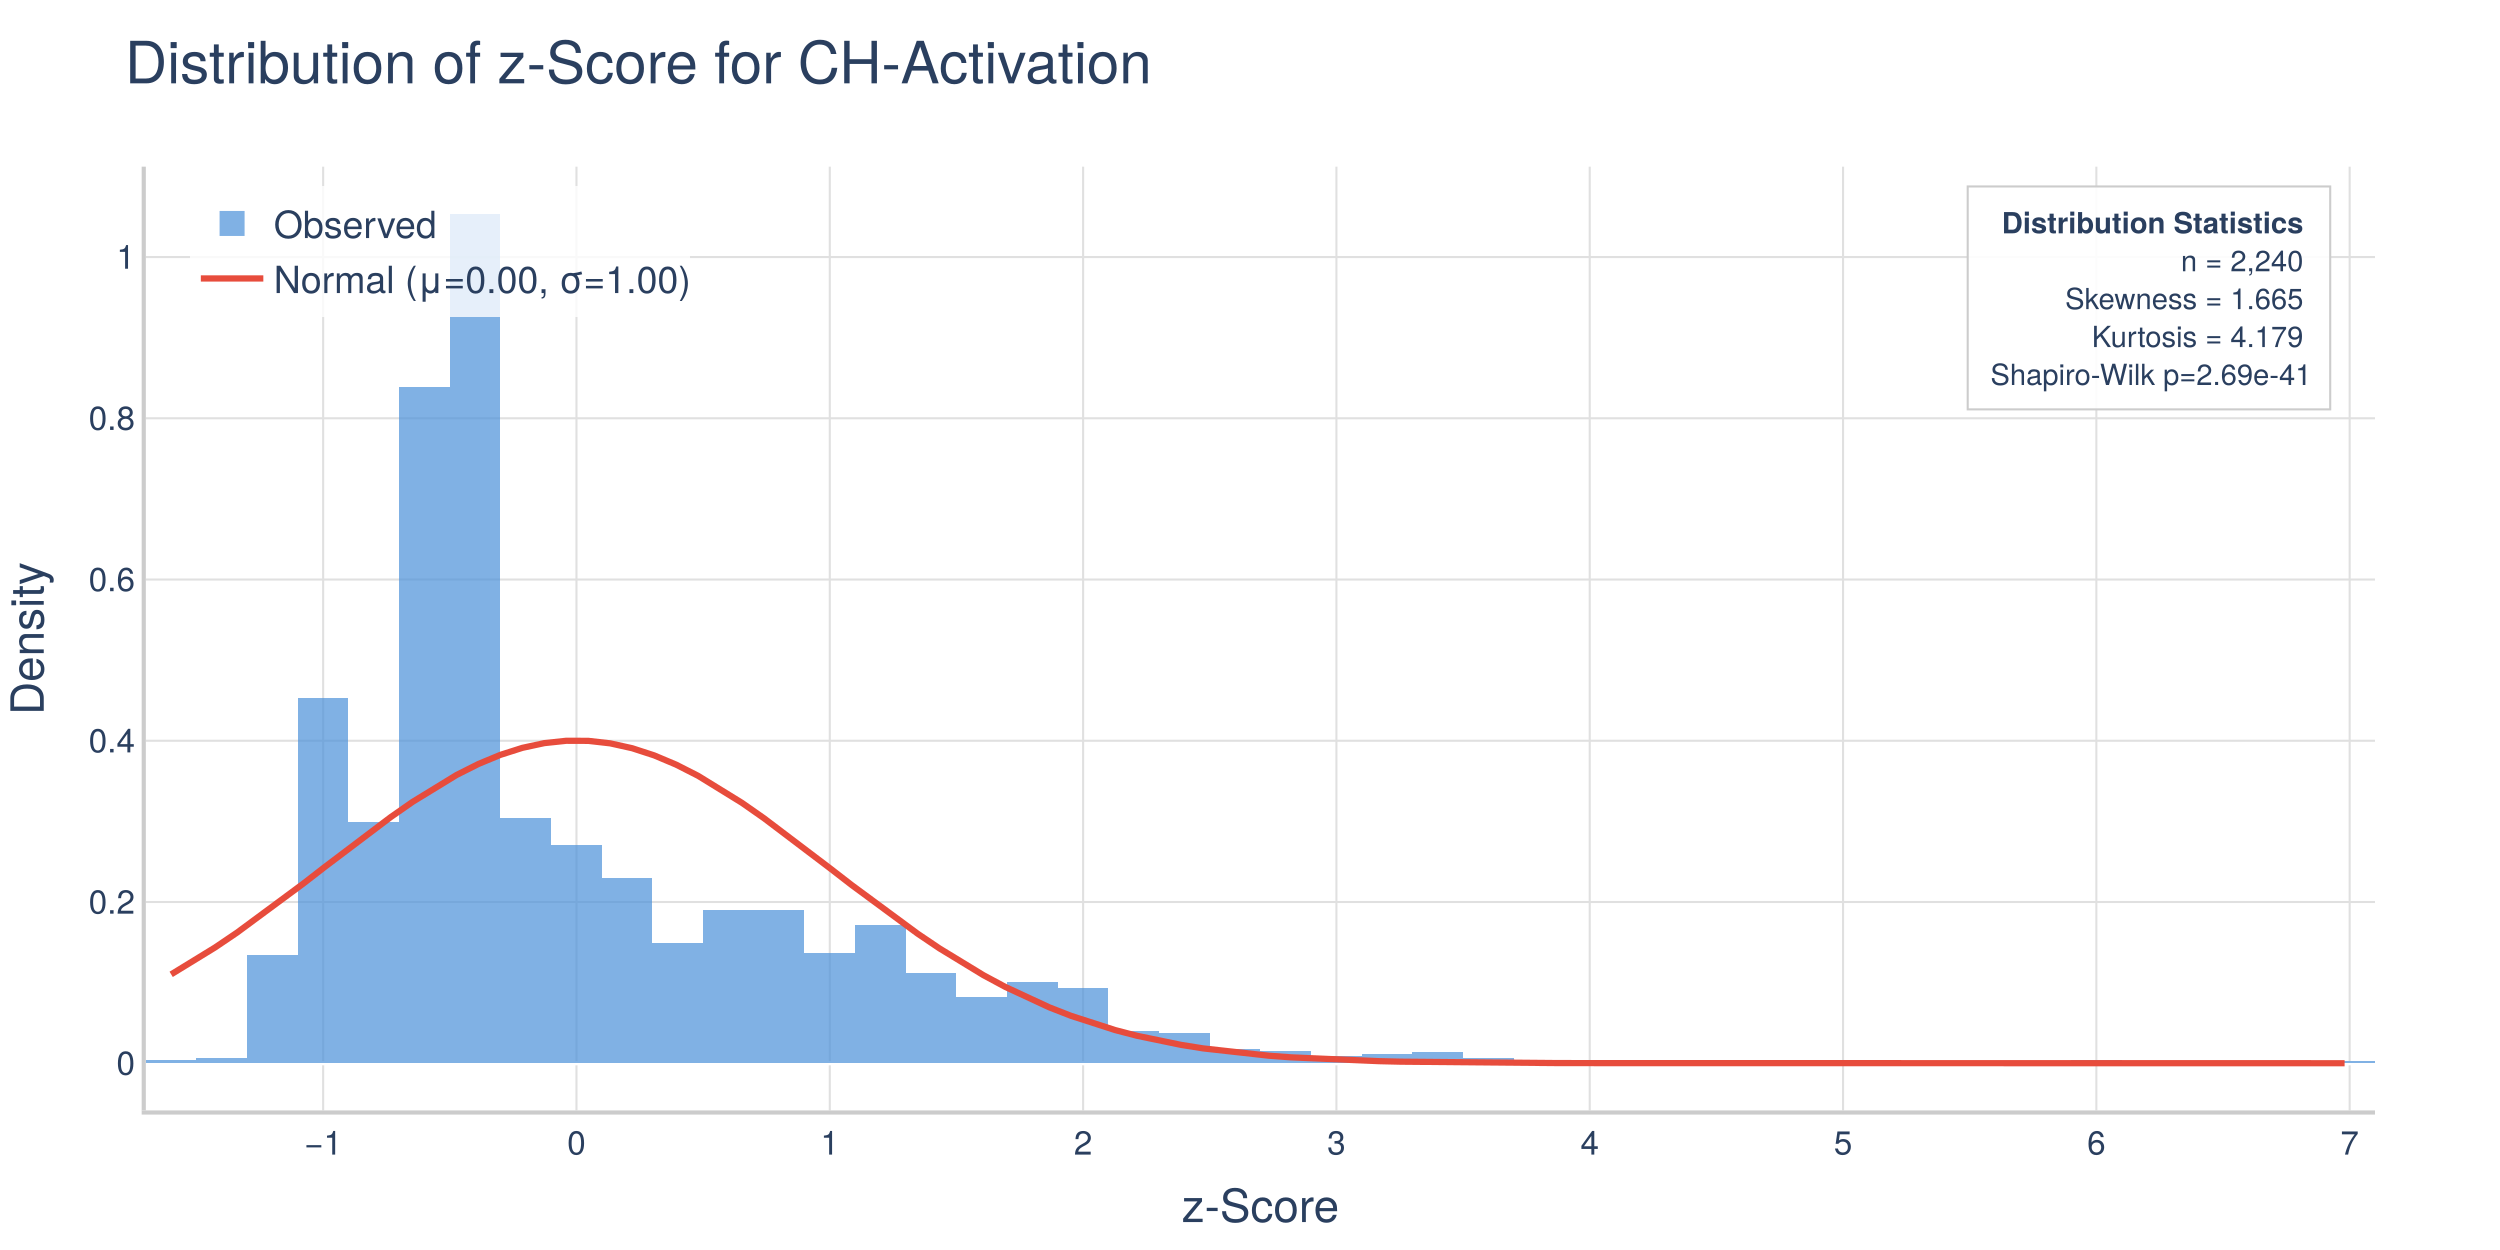
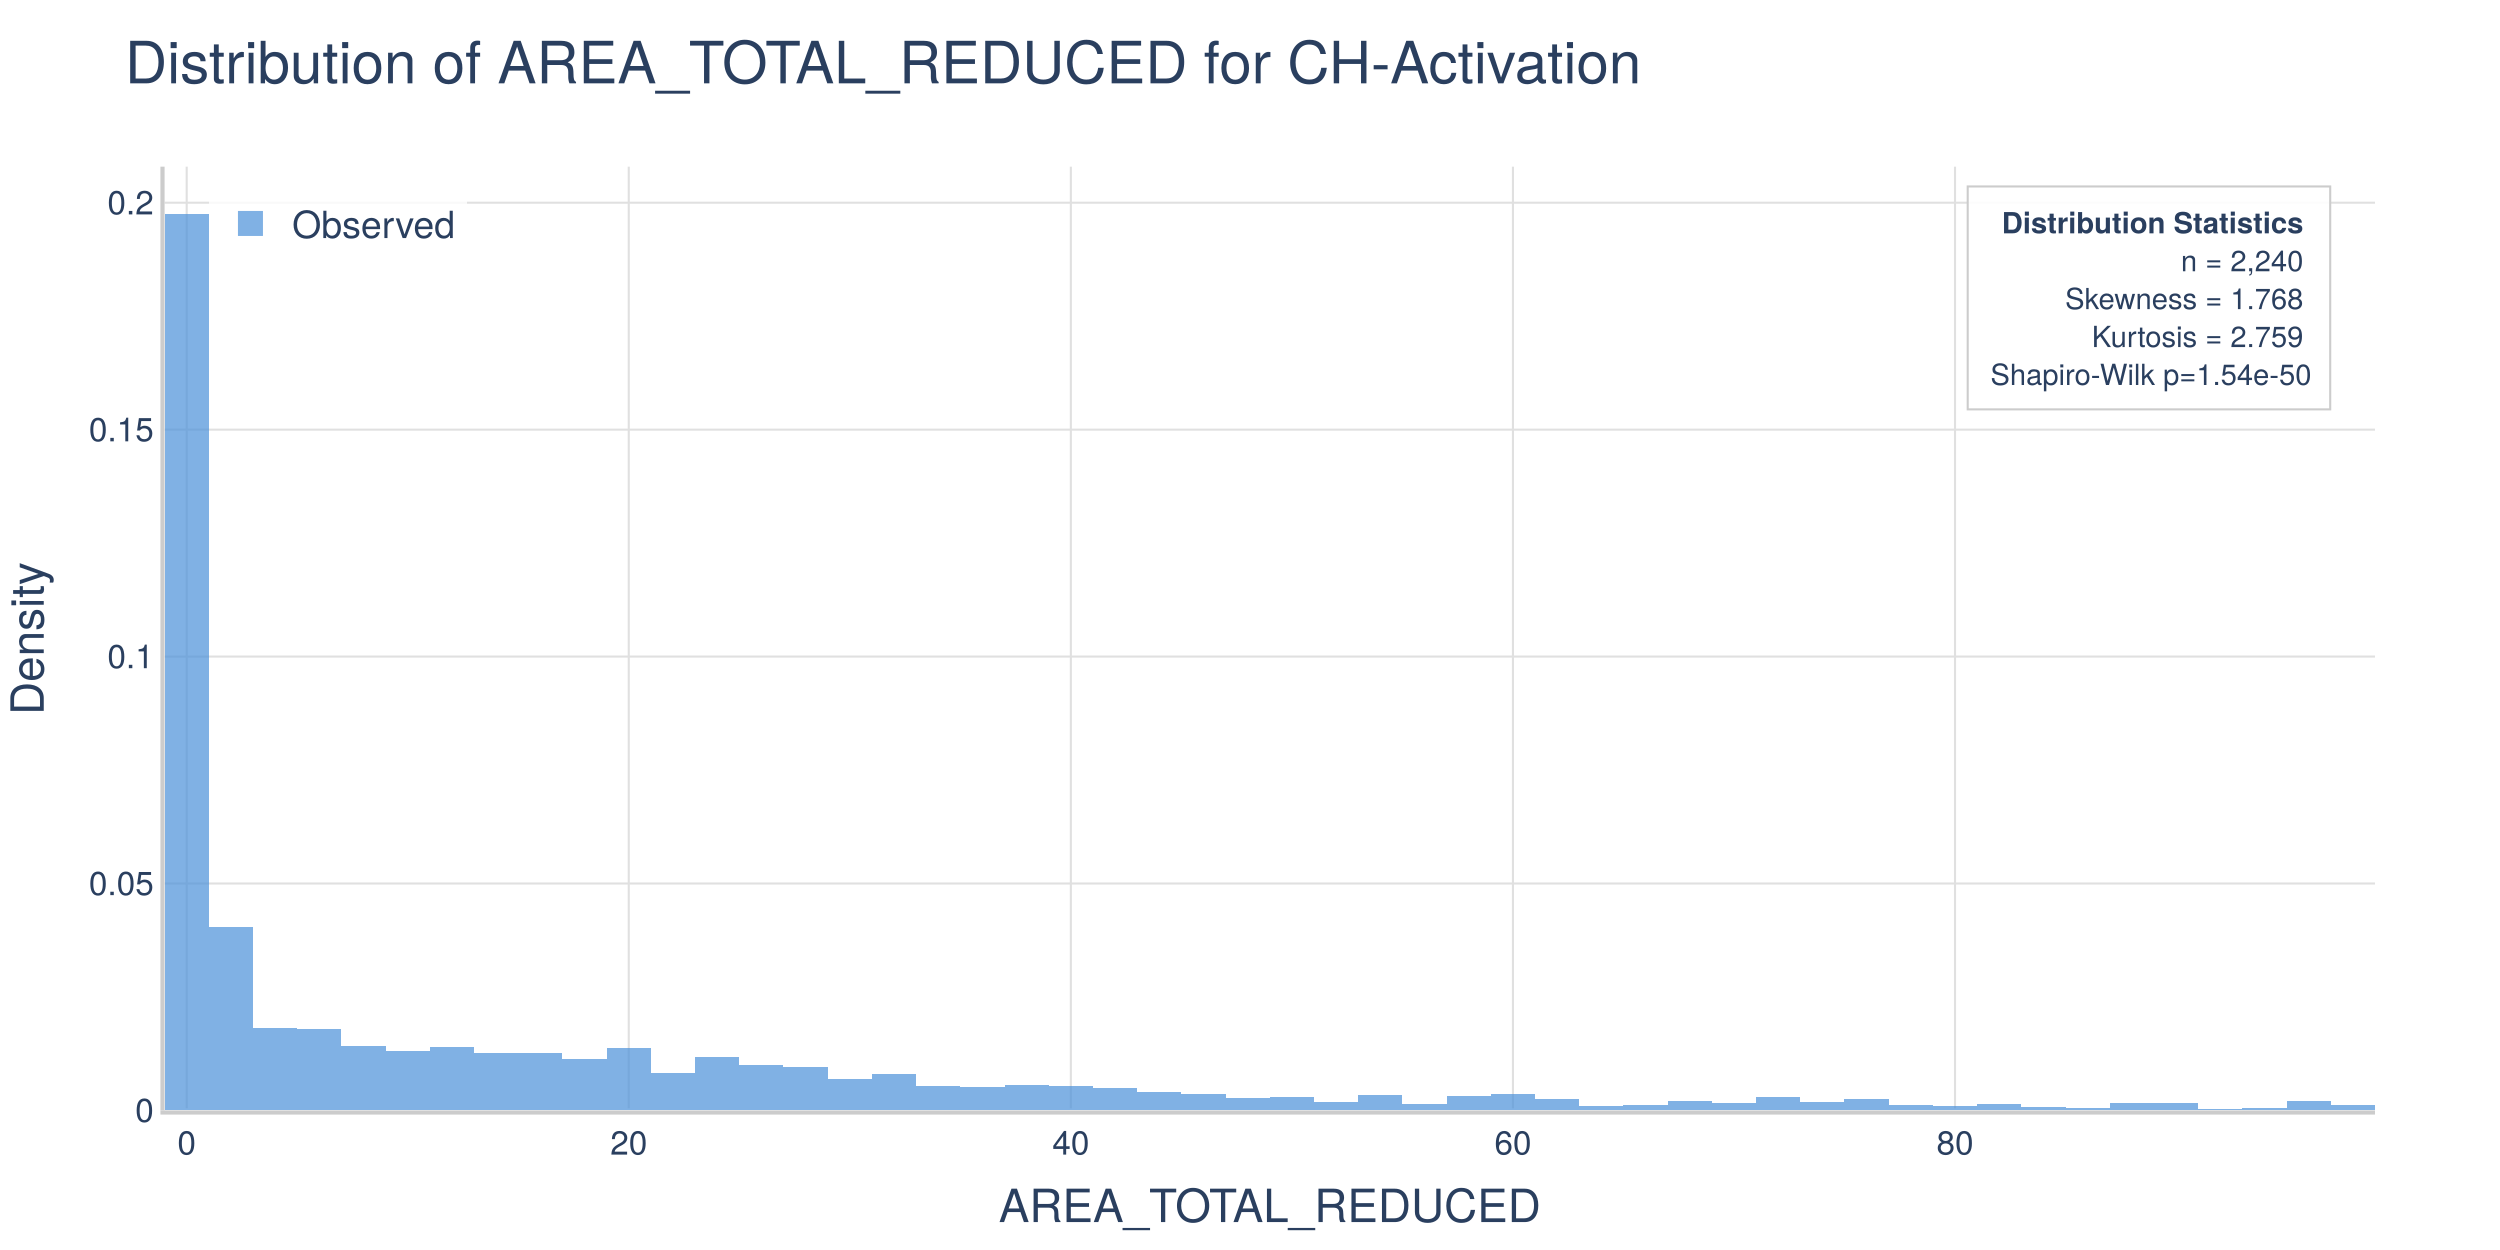
<svg xmlns="http://www.w3.org/2000/svg" class="main-svg" width="1200" height="600" style="" viewBox="0 0 1200 600">
  <rect x="0" y="0" width="1200" height="600" style="fill: rgb(255, 255, 255); fill-opacity: 1;" />
-   <defs id="defs-03d6f8">
+   <defs id="defs-340dc7">
    <g class="clips">
-       <clipPath id="clip03d6f8xyplot" class="plotclip">
-         <rect width="1070" height="453" />
+       <clipPath id="clip340dc7xyplot" class="plotclip">
+         <rect width="1061" height="453" />
      </clipPath>
-       <clipPath class="axesclip" id="clip03d6f8x">
-         <rect x="70" y="0" width="1070" height="600" />
+       <clipPath class="axesclip" id="clip340dc7x">
+         <rect x="79" y="0" width="1061" height="600" />
      </clipPath>
-       <clipPath class="axesclip" id="clip03d6f8y">
+       <clipPath class="axesclip" id="clip340dc7y">
        <rect x="0" y="80" width="1200" height="453" />
      </clipPath>
-       <clipPath class="axesclip" id="clip03d6f8xy">
-         <rect x="70" y="80" width="1070" height="453" />
+       <clipPath class="axesclip" id="clip340dc7xy">
+         <rect x="79" y="80" width="1061" height="453" />
      </clipPath>
    </g>
    <g class="gradients" />
    <g class="patterns" />
  </defs>
  <g class="bglayer" />
  <g class="layer-below">
    <g class="imagelayer" />
    <g class="shapelayer" />
  </g>
  <g class="cartesianlayer">
    <g class="subplot xy">
      <g class="layer-subplot">
        <g class="shapelayer" />
        <g class="imagelayer" />
      </g>
      <g class="minor-gridlayer">
        <g class="x" />
        <g class="y" />
      </g>
      <g class="gridlayer">
        <g class="x">
-           <path class="xgrid crisp" transform="translate(155.11,0)" d="M0,80v453" style="stroke: rgb(224, 224, 224); stroke-opacity: 1; stroke-width: 1px;" />
-           <path class="xgrid crisp" transform="translate(276.7,0)" d="M0,80v453" style="stroke: rgb(224, 224, 224); stroke-opacity: 1; stroke-width: 1px;" />
-           <path class="xgrid crisp" transform="translate(398.3,0)" d="M0,80v453" style="stroke: rgb(224, 224, 224); stroke-opacity: 1; stroke-width: 1px;" />
-           <path class="xgrid crisp" transform="translate(519.89,0)" d="M0,80v453" style="stroke: rgb(224, 224, 224); stroke-opacity: 1; stroke-width: 1px;" />
-           <path class="xgrid crisp" transform="translate(641.48,0)" d="M0,80v453" style="stroke: rgb(224, 224, 224); stroke-opacity: 1; stroke-width: 1px;" />
-           <path class="xgrid crisp" transform="translate(763.07,0)" d="M0,80v453" style="stroke: rgb(224, 224, 224); stroke-opacity: 1; stroke-width: 1px;" />
-           <path class="xgrid crisp" transform="translate(884.66,0)" d="M0,80v453" style="stroke: rgb(224, 224, 224); stroke-opacity: 1; stroke-width: 1px;" />
-           <path class="xgrid crisp" transform="translate(1006.25,0)" d="M0,80v453" style="stroke: rgb(224, 224, 224); stroke-opacity: 1; stroke-width: 1px;" />
-           <path class="xgrid crisp" transform="translate(1127.84,0)" d="M0,80v453" style="stroke: rgb(224, 224, 224); stroke-opacity: 1; stroke-width: 1px;" />
+           <path class="xgrid crisp" transform="translate(89.61,0)" d="M0,80v453" style="stroke: rgb(224, 224, 224); stroke-opacity: 1; stroke-width: 1px;" />
+           <path class="xgrid crisp" transform="translate(301.81,0)" d="M0,80v453" style="stroke: rgb(224, 224, 224); stroke-opacity: 1; stroke-width: 1px;" />
+           <path class="xgrid crisp" transform="translate(514.01,0)" d="M0,80v453" style="stroke: rgb(224, 224, 224); stroke-opacity: 1; stroke-width: 1px;" />
+           <path class="xgrid crisp" transform="translate(726.21,0)" d="M0,80v453" style="stroke: rgb(224, 224, 224); stroke-opacity: 1; stroke-width: 1px;" />
+           <path class="xgrid crisp" transform="translate(938.41,0)" d="M0,80v453" style="stroke: rgb(224, 224, 224); stroke-opacity: 1; stroke-width: 1px;" />
        </g>
        <g class="y">
-           <path class="ygrid crisp" transform="translate(0,432.96)" d="M70,0h1070" style="stroke: rgb(224, 224, 224); stroke-opacity: 1; stroke-width: 1px;" />
-           <path class="ygrid crisp" transform="translate(0,355.56)" d="M70,0h1070" style="stroke: rgb(224, 224, 224); stroke-opacity: 1; stroke-width: 1px;" />
-           <path class="ygrid crisp" transform="translate(0,278.17)" d="M70,0h1070" style="stroke: rgb(224, 224, 224); stroke-opacity: 1; stroke-width: 1px;" />
-           <path class="ygrid crisp" transform="translate(0,200.77)" d="M70,0h1070" style="stroke: rgb(224, 224, 224); stroke-opacity: 1; stroke-width: 1px;" />
-           <path class="ygrid crisp" transform="translate(0,123.38)" d="M70,0h1070" style="stroke: rgb(224, 224, 224); stroke-opacity: 1; stroke-width: 1px;" />
+           <path class="ygrid crisp" transform="translate(0,424.08)" d="M79,0h1061" style="stroke: rgb(224, 224, 224); stroke-opacity: 1; stroke-width: 1px;" />
+           <path class="ygrid crisp" transform="translate(0,315.15)" d="M79,0h1061" style="stroke: rgb(224, 224, 224); stroke-opacity: 1; stroke-width: 1px;" />
+           <path class="ygrid crisp" transform="translate(0,206.23)" d="M79,0h1061" style="stroke: rgb(224, 224, 224); stroke-opacity: 1; stroke-width: 1px;" />
+           <path class="ygrid crisp" transform="translate(0,97.3)" d="M79,0h1061" style="stroke: rgb(224, 224, 224); stroke-opacity: 1; stroke-width: 1px;" />
        </g>
      </g>
      <g class="zerolinelayer">
-         <path class="yzl zl crisp" transform="translate(0,510.35)" d="M70,0h1070" style="stroke: rgb(255, 255, 255); stroke-opacity: 1; stroke-width: 2px;" />
+         <path class="yzl zl crisp" transform="translate(0,533)" d="M79,0h1061" style="stroke: rgb(255, 255, 255); stroke-opacity: 1; stroke-width: 2px;" />
      </g>
      <g class="layer-between">
        <g class="shapelayer" />
        <g class="imagelayer" />
      </g>
      <path class="xlines-below" />
      <path class="ylines-below" />
      <g class="overlines-below" />
      <g class="xaxislayer-below" />
      <g class="yaxislayer-below" />
      <g class="overaxes-below" />
      <g class="overplot">
-         <g class="xy" transform="translate(70,80)" clip-path="url(#clip03d6f8xyplot)">
+         <g class="xy" transform="translate(79,80)" clip-path="url(#clip340dc7xyplot)">
          <g class="barlayer mlayer">
            <g class="trace bars" shape-rendering="crispEdges" style="opacity: 0.7;">
              <g class="points">
                <g class="point">
-                   <path d="M0,430.35V428.62H24.32V430.35Z" style="vector-effect: none; opacity: 1; stroke-width: 0px; fill: rgb(74, 144, 217); fill-opacity: 1;" />
-                 </g>
-                 <g class="point">
-                   <path d="M24.32,430.35V427.76H48.64V430.35Z" style="vector-effect: none; opacity: 1; stroke-width: 0px; fill: rgb(74, 144, 217); fill-opacity: 1;" />
-                 </g>
-                 <g class="point">
-                   <path d="M48.64,430.35V378.52H72.95V430.35Z" style="vector-effect: none; opacity: 1; stroke-width: 0px; fill: rgb(74, 144, 217); fill-opacity: 1;" />
-                 </g>
-                 <g class="point">
-                   <path d="M72.95,430.35V255H97.27V430.35Z" style="vector-effect: none; opacity: 1; stroke-width: 0px; fill: rgb(74, 144, 217); fill-opacity: 1;" />
-                 </g>
-                 <g class="point">
-                   <path d="M97.27,430.35V314.6H121.59V430.35Z" style="vector-effect: none; opacity: 1; stroke-width: 0px; fill: rgb(74, 144, 217); fill-opacity: 1;" />
-                 </g>
-                 <g class="point">
-                   <path d="M121.59,430.35V105.57H145.91V430.35Z" style="vector-effect: none; opacity: 1; stroke-width: 0px; fill: rgb(74, 144, 217); fill-opacity: 1;" />
-                 </g>
-                 <g class="point">
-                   <path d="M145.91,430.35V22.65H170.23V430.35Z" style="vector-effect: none; opacity: 1; stroke-width: 0px; fill: rgb(74, 144, 217); fill-opacity: 1;" />
-                 </g>
-                 <g class="point">
-                   <path d="M170.23,430.35V312.88H194.55V430.35Z" style="vector-effect: none; opacity: 1; stroke-width: 0px; fill: rgb(74, 144, 217); fill-opacity: 1;" />
-                 </g>
-                 <g class="point">
-                   <path d="M194.55,430.35V325.83H218.86V430.35Z" style="vector-effect: none; opacity: 1; stroke-width: 0px; fill: rgb(74, 144, 217); fill-opacity: 1;" />
-                 </g>
-                 <g class="point">
-                   <path d="M218.86,430.35V341.38H243.18V430.35Z" style="vector-effect: none; opacity: 1; stroke-width: 0px; fill: rgb(74, 144, 217); fill-opacity: 1;" />
-                 </g>
-                 <g class="point">
-                   <path d="M243.18,430.35V372.48H267.5V430.35Z" style="vector-effect: none; opacity: 1; stroke-width: 0px; fill: rgb(74, 144, 217); fill-opacity: 1;" />
-                 </g>
-                 <g class="point">
-                   <path d="M267.5,430.35V356.93H291.82V430.35Z" style="vector-effect: none; opacity: 1; stroke-width: 0px; fill: rgb(74, 144, 217); fill-opacity: 1;" />
-                 </g>
-                 <g class="point">
-                   <path d="M291.82,430.35V356.93H316.14V430.35Z" style="vector-effect: none; opacity: 1; stroke-width: 0px; fill: rgb(74, 144, 217); fill-opacity: 1;" />
-                 </g>
-                 <g class="point">
-                   <path d="M316.14,430.35V377.66H340.45V430.35Z" style="vector-effect: none; opacity: 1; stroke-width: 0px; fill: rgb(74, 144, 217); fill-opacity: 1;" />
-                 </g>
-                 <g class="point">
-                   <path d="M340.45,430.35V363.84H364.77V430.35Z" style="vector-effect: none; opacity: 1; stroke-width: 0px; fill: rgb(74, 144, 217); fill-opacity: 1;" />
-                 </g>
-                 <g class="point">
-                   <path d="M364.77,430.35V387.16H389.09V430.35Z" style="vector-effect: none; opacity: 1; stroke-width: 0px; fill: rgb(74, 144, 217); fill-opacity: 1;" />
-                 </g>
-                 <g class="point">
-                   <path d="M389.09,430.35V398.39H413.41V430.35Z" style="vector-effect: none; opacity: 1; stroke-width: 0px; fill: rgb(74, 144, 217); fill-opacity: 1;" />
-                 </g>
-                 <g class="point">
-                   <path d="M413.41,430.35V391.48H437.73V430.35Z" style="vector-effect: none; opacity: 1; stroke-width: 0px; fill: rgb(74, 144, 217); fill-opacity: 1;" />
-                 </g>
-                 <g class="point">
-                   <path d="M437.73,430.35V394.07H462.05V430.35Z" style="vector-effect: none; opacity: 1; stroke-width: 0px; fill: rgb(74, 144, 217); fill-opacity: 1;" />
-                 </g>
-                 <g class="point">
-                   <path d="M462.05,430.35V414.8H486.36V430.35Z" style="vector-effect: none; opacity: 1; stroke-width: 0px; fill: rgb(74, 144, 217); fill-opacity: 1;" />
-                 </g>
-                 <g class="point">
-                   <path d="M486.36,430.35V415.67H510.68V430.35Z" style="vector-effect: none; opacity: 1; stroke-width: 0px; fill: rgb(74, 144, 217); fill-opacity: 1;" />
-                 </g>
-                 <g class="point">
-                   <path d="M510.68,430.35V423.44H535V430.35Z" style="vector-effect: none; opacity: 1; stroke-width: 0px; fill: rgb(74, 144, 217); fill-opacity: 1;" />
-                 </g>
-                 <g class="point">
-                   <path d="M535,430.35V424.3H559.32V430.35Z" style="vector-effect: none; opacity: 1; stroke-width: 0px; fill: rgb(74, 144, 217); fill-opacity: 1;" />
-                 </g>
-                 <g class="point">
-                   <path d="M559.32,430.35V426.89H583.64V430.35Z" style="vector-effect: none; opacity: 1; stroke-width: 0px; fill: rgb(74, 144, 217); fill-opacity: 1;" />
-                 </g>
-                 <g class="point">
-                   <path d="M583.64,430.35V426.03H607.95V430.35Z" style="vector-effect: none; opacity: 1; stroke-width: 0px; fill: rgb(74, 144, 217); fill-opacity: 1;" />
-                 </g>
-                 <g class="point">
-                   <path d="M607.95,430.35V425.17H632.27V430.35Z" style="vector-effect: none; opacity: 1; stroke-width: 0px; fill: rgb(74, 144, 217); fill-opacity: 1;" />
-                 </g>
-                 <g class="point">
-                   <path d="M632.27,430.35V427.76H656.59V430.35Z" style="vector-effect: none; opacity: 1; stroke-width: 0px; fill: rgb(74, 144, 217); fill-opacity: 1;" />
-                 </g>
-                 <g class="point">
-                   <path d="M656.59,430.35V428.62H680.91V430.35Z" style="vector-effect: none; opacity: 1; stroke-width: 0px; fill: rgb(74, 144, 217); fill-opacity: 1;" />
-                 </g>
-                 <g class="point">
-                   <path d="M680.91,430.35V429.49H705.23V430.35Z" style="vector-effect: none; opacity: 1; stroke-width: 0px; fill: rgb(74, 144, 217); fill-opacity: 1;" />
-                 </g>
-                 <g class="point">
-                   <path d="M705.23,430.35V429.49H729.55V430.35Z" style="vector-effect: none; opacity: 1; stroke-width: 0px; fill: rgb(74, 144, 217); fill-opacity: 1;" />
-                 </g>
-                 <g class="point">
-                   <path d="M729.55,430.35V428.62H753.86V430.35Z" style="vector-effect: none; opacity: 1; stroke-width: 0px; fill: rgb(74, 144, 217); fill-opacity: 1;" />
-                 </g>
-                 <g class="point">
-                   <path d="M0,0Z" style="vector-effect: none; opacity: 1; stroke-width: 0px; fill: rgb(74, 144, 217); fill-opacity: 1;" />
-                 </g>
-                 <g class="point">
-                   <path d="M778.18,430.35V429.49H802.5V430.35Z" style="vector-effect: none; opacity: 1; stroke-width: 0px; fill: rgb(74, 144, 217); fill-opacity: 1;" />
-                 </g>
-                 <g class="point">
-                   <path d="M802.5,430.35V429.49H826.82V430.35Z" style="vector-effect: none; opacity: 1; stroke-width: 0px; fill: rgb(74, 144, 217); fill-opacity: 1;" />
-                 </g>
-                 <g class="point">
-                   <path d="M0,0Z" style="vector-effect: none; opacity: 1; stroke-width: 0px; fill: rgb(74, 144, 217); fill-opacity: 1;" />
-                 </g>
-                 <g class="point">
-                   <path d="M851.14,430.35V429.49H875.45V430.35Z" style="vector-effect: none; opacity: 1; stroke-width: 0px; fill: rgb(74, 144, 217); fill-opacity: 1;" />
-                 </g>
-                 <g class="point">
-                   <path d="M0,0Z" style="vector-effect: none; opacity: 1; stroke-width: 0px; fill: rgb(74, 144, 217); fill-opacity: 1;" />
-                 </g>
-                 <g class="point">
-                   <path d="M899.77,430.35V429.49H924.09V430.35Z" style="vector-effect: none; opacity: 1; stroke-width: 0px; fill: rgb(74, 144, 217); fill-opacity: 1;" />
-                 </g>
-                 <g class="point">
-                   <path d="M924.09,430.35V428.62H948.41V430.35Z" style="vector-effect: none; opacity: 1; stroke-width: 0px; fill: rgb(74, 144, 217); fill-opacity: 1;" />
-                 </g>
-                 <g class="point">
-                   <path d="M0,0Z" style="vector-effect: none; opacity: 1; stroke-width: 0px; fill: rgb(74, 144, 217); fill-opacity: 1;" />
-                 </g>
-                 <g class="point">
-                   <path d="M0,0Z" style="vector-effect: none; opacity: 1; stroke-width: 0px; fill: rgb(74, 144, 217); fill-opacity: 1;" />
-                 </g>
-                 <g class="point">
-                   <path d="M0,0Z" style="vector-effect: none; opacity: 1; stroke-width: 0px; fill: rgb(74, 144, 217); fill-opacity: 1;" />
-                 </g>
-                 <g class="point">
-                   <path d="M0,0Z" style="vector-effect: none; opacity: 1; stroke-width: 0px; fill: rgb(74, 144, 217); fill-opacity: 1;" />
-                 </g>
-                 <g class="point">
-                   <path d="M1045.68,430.35V429.49H1070V430.35Z" style="vector-effect: none; opacity: 1; stroke-width: 0px; fill: rgb(74, 144, 217); fill-opacity: 1;" />
+                   <path d="M0,453V22.65H21.22V453Z" style="vector-effect: none; opacity: 1; stroke-width: 0px; fill: rgb(74, 144, 217); fill-opacity: 1;" />
+                 </g>
+                 <g class="point">
+                   <path d="M21.22,453V364.98H42.44V453Z" style="vector-effect: none; opacity: 1; stroke-width: 0px; fill: rgb(74, 144, 217); fill-opacity: 1;" />
+                 </g>
+                 <g class="point">
+                   <path d="M42.44,453V413.61H63.66V453Z" style="vector-effect: none; opacity: 1; stroke-width: 0px; fill: rgb(74, 144, 217); fill-opacity: 1;" />
+                 </g>
+                 <g class="point">
+                   <path d="M63.66,453V414.1H84.88V453Z" style="vector-effect: none; opacity: 1; stroke-width: 0px; fill: rgb(74, 144, 217); fill-opacity: 1;" />
+                 </g>
+                 <g class="point">
+                   <path d="M84.88,453V421.88H106.1V453Z" style="vector-effect: none; opacity: 1; stroke-width: 0px; fill: rgb(74, 144, 217); fill-opacity: 1;" />
+                 </g>
+                 <g class="point">
+                   <path d="M106.1,453V424.31H127.32V453Z" style="vector-effect: none; opacity: 1; stroke-width: 0px; fill: rgb(74, 144, 217); fill-opacity: 1;" />
+                 </g>
+                 <g class="point">
+                   <path d="M127.32,453V422.36H148.54V453Z" style="vector-effect: none; opacity: 1; stroke-width: 0px; fill: rgb(74, 144, 217); fill-opacity: 1;" />
+                 </g>
+                 <g class="point">
+                   <path d="M148.54,453V425.28H169.76V453Z" style="vector-effect: none; opacity: 1; stroke-width: 0px; fill: rgb(74, 144, 217); fill-opacity: 1;" />
+                 </g>
+                 <g class="point">
+                   <path d="M169.76,453V425.28H190.98V453Z" style="vector-effect: none; opacity: 1; stroke-width: 0px; fill: rgb(74, 144, 217); fill-opacity: 1;" />
+                 </g>
+                 <g class="point">
+                   <path d="M190.98,453V428.2H212.2V453Z" style="vector-effect: none; opacity: 1; stroke-width: 0px; fill: rgb(74, 144, 217); fill-opacity: 1;" />
+                 </g>
+                 <g class="point">
+                   <path d="M212.2,453V422.85H233.42V453Z" style="vector-effect: none; opacity: 1; stroke-width: 0px; fill: rgb(74, 144, 217); fill-opacity: 1;" />
+                 </g>
+                 <g class="point">
+                   <path d="M233.42,453V435.01H254.64V453Z" style="vector-effect: none; opacity: 1; stroke-width: 0px; fill: rgb(74, 144, 217); fill-opacity: 1;" />
+                 </g>
+                 <g class="point">
+                   <path d="M254.64,453V427.23H275.86V453Z" style="vector-effect: none; opacity: 1; stroke-width: 0px; fill: rgb(74, 144, 217); fill-opacity: 1;" />
+                 </g>
+                 <g class="point">
+                   <path d="M275.86,453V431.12H297.08V453Z" style="vector-effect: none; opacity: 1; stroke-width: 0px; fill: rgb(74, 144, 217); fill-opacity: 1;" />
+                 </g>
+                 <g class="point">
+                   <path d="M297.08,453V432.09H318.3V453Z" style="vector-effect: none; opacity: 1; stroke-width: 0px; fill: rgb(74, 144, 217); fill-opacity: 1;" />
+                 </g>
+                 <g class="point">
+                   <path d="M318.3,453V437.93H339.52V453Z" style="vector-effect: none; opacity: 1; stroke-width: 0px; fill: rgb(74, 144, 217); fill-opacity: 1;" />
+                 </g>
+                 <g class="point">
+                   <path d="M339.52,453V435.49H360.74V453Z" style="vector-effect: none; opacity: 1; stroke-width: 0px; fill: rgb(74, 144, 217); fill-opacity: 1;" />
+                 </g>
+                 <g class="point">
+                   <path d="M360.74,453V441.33H381.96V453Z" style="vector-effect: none; opacity: 1; stroke-width: 0px; fill: rgb(74, 144, 217); fill-opacity: 1;" />
+                 </g>
+                 <g class="point">
+                   <path d="M381.96,453V441.82H403.18V453Z" style="vector-effect: none; opacity: 1; stroke-width: 0px; fill: rgb(74, 144, 217); fill-opacity: 1;" />
+                 </g>
+                 <g class="point">
+                   <path d="M403.18,453V440.84H424.4V453Z" style="vector-effect: none; opacity: 1; stroke-width: 0px; fill: rgb(74, 144, 217); fill-opacity: 1;" />
+                 </g>
+                 <g class="point">
+                   <path d="M424.4,453V441.33H445.62V453Z" style="vector-effect: none; opacity: 1; stroke-width: 0px; fill: rgb(74, 144, 217); fill-opacity: 1;" />
+                 </g>
+                 <g class="point">
+                   <path d="M445.62,453V442.3H466.84V453Z" style="vector-effect: none; opacity: 1; stroke-width: 0px; fill: rgb(74, 144, 217); fill-opacity: 1;" />
+                 </g>
+                 <g class="point">
+                   <path d="M466.84,453V444.25H488.06V453Z" style="vector-effect: none; opacity: 1; stroke-width: 0px; fill: rgb(74, 144, 217); fill-opacity: 1;" />
+                 </g>
+                 <g class="point">
+                   <path d="M488.06,453V445.22H509.28V453Z" style="vector-effect: none; opacity: 1; stroke-width: 0px; fill: rgb(74, 144, 217); fill-opacity: 1;" />
+                 </g>
+                 <g class="point">
+                   <path d="M509.28,453V447.16H530.5V453Z" style="vector-effect: none; opacity: 1; stroke-width: 0px; fill: rgb(74, 144, 217); fill-opacity: 1;" />
+                 </g>
+                 <g class="point">
+                   <path d="M530.5,453V446.68H551.72V453Z" style="vector-effect: none; opacity: 1; stroke-width: 0px; fill: rgb(74, 144, 217); fill-opacity: 1;" />
+                 </g>
+                 <g class="point">
+                   <path d="M551.72,453V449.11H572.94V453Z" style="vector-effect: none; opacity: 1; stroke-width: 0px; fill: rgb(74, 144, 217); fill-opacity: 1;" />
+                 </g>
+                 <g class="point">
+                   <path d="M572.94,453V445.71H594.16V453Z" style="vector-effect: none; opacity: 1; stroke-width: 0px; fill: rgb(74, 144, 217); fill-opacity: 1;" />
+                 </g>
+                 <g class="point">
+                   <path d="M594.16,453V450.08H615.38V453Z" style="vector-effect: none; opacity: 1; stroke-width: 0px; fill: rgb(74, 144, 217); fill-opacity: 1;" />
+                 </g>
+                 <g class="point">
+                   <path d="M615.38,453V446.19H636.6V453Z" style="vector-effect: none; opacity: 1; stroke-width: 0px; fill: rgb(74, 144, 217); fill-opacity: 1;" />
+                 </g>
+                 <g class="point">
+                   <path d="M636.6,453V445.22H657.82V453Z" style="vector-effect: none; opacity: 1; stroke-width: 0px; fill: rgb(74, 144, 217); fill-opacity: 1;" />
+                 </g>
+                 <g class="point">
+                   <path d="M657.82,453V447.65H679.04V453Z" style="vector-effect: none; opacity: 1; stroke-width: 0px; fill: rgb(74, 144, 217); fill-opacity: 1;" />
+                 </g>
+                 <g class="point">
+                   <path d="M679.04,453V451.05H700.26V453Z" style="vector-effect: none; opacity: 1; stroke-width: 0px; fill: rgb(74, 144, 217); fill-opacity: 1;" />
+                 </g>
+                 <g class="point">
+                   <path d="M700.26,453V450.57H721.48V453Z" style="vector-effect: none; opacity: 1; stroke-width: 0px; fill: rgb(74, 144, 217); fill-opacity: 1;" />
+                 </g>
+                 <g class="point">
+                   <path d="M721.48,453V448.62H742.7V453Z" style="vector-effect: none; opacity: 1; stroke-width: 0px; fill: rgb(74, 144, 217); fill-opacity: 1;" />
+                 </g>
+                 <g class="point">
+                   <path d="M742.7,453V449.6H763.92V453Z" style="vector-effect: none; opacity: 1; stroke-width: 0px; fill: rgb(74, 144, 217); fill-opacity: 1;" />
+                 </g>
+                 <g class="point">
+                   <path d="M763.92,453V446.68H785.14V453Z" style="vector-effect: none; opacity: 1; stroke-width: 0px; fill: rgb(74, 144, 217); fill-opacity: 1;" />
+                 </g>
+                 <g class="point">
+                   <path d="M785.14,453V449.11H806.36V453Z" style="vector-effect: none; opacity: 1; stroke-width: 0px; fill: rgb(74, 144, 217); fill-opacity: 1;" />
+                 </g>
+                 <g class="point">
+                   <path d="M806.36,453V447.65H827.58V453Z" style="vector-effect: none; opacity: 1; stroke-width: 0px; fill: rgb(74, 144, 217); fill-opacity: 1;" />
+                 </g>
+                 <g class="point">
+                   <path d="M827.58,453V450.57H848.8V453Z" style="vector-effect: none; opacity: 1; stroke-width: 0px; fill: rgb(74, 144, 217); fill-opacity: 1;" />
+                 </g>
+                 <g class="point">
+                   <path d="M848.8,453V451.05H870.02V453Z" style="vector-effect: none; opacity: 1; stroke-width: 0px; fill: rgb(74, 144, 217); fill-opacity: 1;" />
+                 </g>
+                 <g class="point">
+                   <path d="M870.02,453V450.08H891.24V453Z" style="vector-effect: none; opacity: 1; stroke-width: 0px; fill: rgb(74, 144, 217); fill-opacity: 1;" />
+                 </g>
+                 <g class="point">
+                   <path d="M891.24,453V451.54H912.46V453Z" style="vector-effect: none; opacity: 1; stroke-width: 0px; fill: rgb(74, 144, 217); fill-opacity: 1;" />
+                 </g>
+                 <g class="point">
+                   <path d="M912.46,453V452.03H933.68V453Z" style="vector-effect: none; opacity: 1; stroke-width: 0px; fill: rgb(74, 144, 217); fill-opacity: 1;" />
+                 </g>
+                 <g class="point">
+                   <path d="M933.68,453V449.6H954.9V453Z" style="vector-effect: none; opacity: 1; stroke-width: 0px; fill: rgb(74, 144, 217); fill-opacity: 1;" />
+                 </g>
+                 <g class="point">
+                   <path d="M954.9,453V449.6H976.12V453Z" style="vector-effect: none; opacity: 1; stroke-width: 0px; fill: rgb(74, 144, 217); fill-opacity: 1;" />
+                 </g>
+                 <g class="point">
+                   <path d="M976.12,453V452.51H997.34V453Z" style="vector-effect: none; opacity: 1; stroke-width: 0px; fill: rgb(74, 144, 217); fill-opacity: 1;" />
+                 </g>
+                 <g class="point">
+                   <path d="M997.34,453V452.03H1018.56V453Z" style="vector-effect: none; opacity: 1; stroke-width: 0px; fill: rgb(74, 144, 217); fill-opacity: 1;" />
+                 </g>
+                 <g class="point">
+                   <path d="M1018.56,453V448.62H1039.78V453Z" style="vector-effect: none; opacity: 1; stroke-width: 0px; fill: rgb(74, 144, 217); fill-opacity: 1;" />
+                 </g>
+                 <g class="point">
+                   <path d="M1039.78,453V450.57H1061V453Z" style="vector-effect: none; opacity: 1; stroke-width: 0px; fill: rgb(74, 144, 217); fill-opacity: 1;" />
                </g>
              </g>
            </g>
          </g>
-           <g class="scatterlayer mlayer">
-             <g class="trace scatter trace75db07" style="stroke-miterlimit: 2; opacity: 1;">
-               <g class="fills" />
-               <g class="errorbars" />
-               <g class="lines">
-                 <path class="js-line" d="M12.16,387.69L33.23,374.78L43.77,367.65L75.39,344.28L85.92,336.12L117.54,312.22L128.08,304.88L149.15,291.99L159.69,286.69L170.23,282.32L180.77,278.96L191.3,276.69L201.84,275.57L212.38,275.61L222.92,276.81L233.45,279.15L243.99,282.58L254.53,287.02L265.07,292.38L286.14,305.36L296.68,312.73L328.3,336.68L338.83,344.83L370.45,368.15L380.98,375.25L402.06,388.09L412.6,393.75L433.67,403.53L444.21,407.64L465.29,414.44L475.83,417.19L496.9,421.54L507.44,423.22L539.05,426.74L549.59,427.52L591.74,429.35L602.28,429.6L676.05,430.26L686.58,430.29L1055.41,430.35" style="vector-effect: none; fill: none; stroke: rgb(231, 76, 60); stroke-opacity: 1; stroke-width: 3px; opacity: 1;" />
-               </g>
-               <g class="points" />
-               <g class="text" />
-             </g>
-           </g>
        </g>
      </g>
      <g class="zerolinelayer-above" />
-       <path class="xlines-above crisp" d="M68,534H1140" style="fill: none; stroke-width: 2px; stroke: rgb(204, 204, 204); stroke-opacity: 1;" />
-       <path class="ylines-above crisp" d="M69,80V533" style="fill: none; stroke-width: 2px; stroke: rgb(204, 204, 204); stroke-opacity: 1;" />
+       <path class="xlines-above crisp" d="M77,534H1140" style="fill: none; stroke-width: 2px; stroke: rgb(204, 204, 204); stroke-opacity: 1;" />
+       <path class="ylines-above crisp" d="M78,80V533" style="fill: none; stroke-width: 2px; stroke: rgb(204, 204, 204); stroke-opacity: 1;" />
      <g class="overlines-above" />
      <g class="xaxislayer-above">
        <g class="xtick">
-           <text text-anchor="middle" x="0" y="554.2" transform="translate(155.11,0)" style="font-family: 'Helvetica Neue'; font-size: 16px; fill: rgb(42, 63, 95); fill-opacity: 1; white-space: pre;">−1</text>
-         </g>
-         <g class="xtick">
-           <text text-anchor="middle" x="0" y="554.2" style="font-family: 'Helvetica Neue'; font-size: 16px; fill: rgb(42, 63, 95); fill-opacity: 1; white-space: pre;" transform="translate(276.7,0)">0</text>
-         </g>
-         <g class="xtick">
-           <text text-anchor="middle" x="0" y="554.2" style="font-family: 'Helvetica Neue'; font-size: 16px; fill: rgb(42, 63, 95); fill-opacity: 1; white-space: pre;" transform="translate(398.3,0)">1</text>
-         </g>
-         <g class="xtick">
-           <text text-anchor="middle" x="0" y="554.2" style="font-family: 'Helvetica Neue'; font-size: 16px; fill: rgb(42, 63, 95); fill-opacity: 1; white-space: pre;" transform="translate(519.89,0)">2</text>
-         </g>
-         <g class="xtick">
-           <text text-anchor="middle" x="0" y="554.2" style="font-family: 'Helvetica Neue'; font-size: 16px; fill: rgb(42, 63, 95); fill-opacity: 1; white-space: pre;" transform="translate(641.48,0)">3</text>
-         </g>
-         <g class="xtick">
-           <text text-anchor="middle" x="0" y="554.2" style="font-family: 'Helvetica Neue'; font-size: 16px; fill: rgb(42, 63, 95); fill-opacity: 1; white-space: pre;" transform="translate(763.07,0)">4</text>
-         </g>
-         <g class="xtick">
-           <text text-anchor="middle" x="0" y="554.2" style="font-family: 'Helvetica Neue'; font-size: 16px; fill: rgb(42, 63, 95); fill-opacity: 1; white-space: pre;" transform="translate(884.66,0)">5</text>
-         </g>
-         <g class="xtick">
-           <text text-anchor="middle" x="0" y="554.2" style="font-family: 'Helvetica Neue'; font-size: 16px; fill: rgb(42, 63, 95); fill-opacity: 1; white-space: pre;" transform="translate(1006.25,0)">6</text>
-         </g>
-         <g class="xtick">
-           <text text-anchor="middle" x="0" y="554.2" style="font-family: 'Helvetica Neue'; font-size: 16px; fill: rgb(42, 63, 95); fill-opacity: 1; white-space: pre;" transform="translate(1127.84,0)">7</text>
+           <text text-anchor="middle" x="0" y="554.2" transform="translate(89.61,0)" style="font-family: 'Helvetica Neue'; font-size: 16px; fill: rgb(42, 63, 95); fill-opacity: 1; white-space: pre;">0</text>
+         </g>
+         <g class="xtick">
+           <text text-anchor="middle" x="0" y="554.2" style="font-family: 'Helvetica Neue'; font-size: 16px; fill: rgb(42, 63, 95); fill-opacity: 1; white-space: pre;" transform="translate(301.81,0)">20</text>
+         </g>
+         <g class="xtick">
+           <text text-anchor="middle" x="0" y="554.2" style="font-family: 'Helvetica Neue'; font-size: 16px; fill: rgb(42, 63, 95); fill-opacity: 1; white-space: pre;" transform="translate(514.01,0)">40</text>
+         </g>
+         <g class="xtick">
+           <text text-anchor="middle" x="0" y="554.2" style="font-family: 'Helvetica Neue'; font-size: 16px; fill: rgb(42, 63, 95); fill-opacity: 1; white-space: pre;" transform="translate(726.21,0)">60</text>
+         </g>
+         <g class="xtick">
+           <text text-anchor="middle" x="0" y="554.2" style="font-family: 'Helvetica Neue'; font-size: 16px; fill: rgb(42, 63, 95); fill-opacity: 1; white-space: pre;" transform="translate(938.41,0)">80</text>
        </g>
      </g>
      <g class="yaxislayer-above">
        <g class="ytick">
-           <text text-anchor="end" x="64.8" y="5.6" transform="translate(0,510.35)" style="font-family: 'Helvetica Neue'; font-size: 16px; fill: rgb(42, 63, 95); fill-opacity: 1; white-space: pre;">0</text>
-         </g>
-         <g class="ytick">
-           <text text-anchor="end" x="64.8" y="5.6" style="font-family: 'Helvetica Neue'; font-size: 16px; fill: rgb(42, 63, 95); fill-opacity: 1; white-space: pre;" transform="translate(0,432.96)">0.2</text>
-         </g>
-         <g class="ytick">
-           <text text-anchor="end" x="64.8" y="5.6" style="font-family: 'Helvetica Neue'; font-size: 16px; fill: rgb(42, 63, 95); fill-opacity: 1; white-space: pre;" transform="translate(0,355.56)">0.4</text>
-         </g>
-         <g class="ytick">
-           <text text-anchor="end" x="64.8" y="5.6" style="font-family: 'Helvetica Neue'; font-size: 16px; fill: rgb(42, 63, 95); fill-opacity: 1; white-space: pre;" transform="translate(0,278.17)">0.6</text>
-         </g>
-         <g class="ytick">
-           <text text-anchor="end" x="64.8" y="5.6" style="font-family: 'Helvetica Neue'; font-size: 16px; fill: rgb(42, 63, 95); fill-opacity: 1; white-space: pre;" transform="translate(0,200.77)">0.8</text>
-         </g>
-         <g class="ytick">
-           <text text-anchor="end" x="64.8" y="5.6" style="font-family: 'Helvetica Neue'; font-size: 16px; fill: rgb(42, 63, 95); fill-opacity: 1; white-space: pre;" transform="translate(0,123.38)">1</text>
+           <text text-anchor="end" x="73.8" y="5.6" transform="translate(0,533)" style="font-family: 'Helvetica Neue'; font-size: 16px; fill: rgb(42, 63, 95); fill-opacity: 1; white-space: pre;">0</text>
+         </g>
+         <g class="ytick">
+           <text text-anchor="end" x="73.8" y="5.6" style="font-family: 'Helvetica Neue'; font-size: 16px; fill: rgb(42, 63, 95); fill-opacity: 1; white-space: pre;" transform="translate(0,424.08)">0.05</text>
+         </g>
+         <g class="ytick">
+           <text text-anchor="end" x="73.8" y="5.6" style="font-family: 'Helvetica Neue'; font-size: 16px; fill: rgb(42, 63, 95); fill-opacity: 1; white-space: pre;" transform="translate(0,315.15)">0.1</text>
+         </g>
+         <g class="ytick">
+           <text text-anchor="end" x="73.8" y="5.6" style="font-family: 'Helvetica Neue'; font-size: 16px; fill: rgb(42, 63, 95); fill-opacity: 1; white-space: pre;" transform="translate(0,206.23)">0.15</text>
+         </g>
+         <g class="ytick">
+           <text text-anchor="end" x="73.8" y="5.6" style="font-family: 'Helvetica Neue'; font-size: 16px; fill: rgb(42, 63, 95); fill-opacity: 1; white-space: pre;" transform="translate(0,97.3)">0.2</text>
        </g>
      </g>
      <g class="overaxes-above" />
    </g>
  </g>
  <g class="polarlayer" />
  <g class="smithlayer" />
  <g class="ternarylayer" />
  <g class="geolayer" />
  <g class="funnelarealayer" />
  <g class="pielayer" />
  <g class="iciclelayer" />
  <g class="treemaplayer" />
  <g class="sunburstlayer" />
  <g class="glimages" />
-   <defs id="topdefs-03d6f8">
+   <defs id="topdefs-340dc7">
    <g class="clips" />
-     <clipPath id="legend03d6f8">
-       <rect width="240" height="63" x="0" y="0" />
+     <clipPath id="legend340dc7">
+       <rect width="124" height="37" x="0" y="0" />
    </clipPath>
  </defs>
  <g class="layer-above">
    <g class="imagelayer" />
    <g class="shapelayer" />
  </g>
  <g class="infolayer">
-     <g class="legend" pointer-events="all" transform="translate(91.4,89.06)">
-       <rect class="bg" shape-rendering="crispEdges" style="stroke: rgb(68, 68, 68); stroke-opacity: 1; fill: rgb(255, 255, 255); fill-opacity: 0.8; stroke-width: 0px;" width="240" height="63" x="0" y="0" />
-       <g class="scrollbox" transform="" clip-path="url(#legend03d6f8)">
+     <g class="legend" pointer-events="all" transform="translate(100.22,89.06)">
+       <rect class="bg" shape-rendering="crispEdges" style="stroke: rgb(68, 68, 68); stroke-opacity: 1; fill: rgb(255, 255, 255); fill-opacity: 0.8; stroke-width: 0px;" width="124" height="37" x="0" y="0" />
+       <g class="scrollbox" transform="" clip-path="url(#legend340dc7)">
        <g class="groups">
          <g class="traces" transform="translate(0,18.2)" style="opacity: 1;">
            <text class="legendtext" text-anchor="start" x="40" y="7.02" style="font-family: 'Helvetica Neue'; font-size: 18px; fill: rgb(42, 63, 95); fill-opacity: 1; white-space: pre;">Observed</text>
            <g class="layers" style="opacity: 0.7;">
              <g class="legendfill" />
              <g class="legendlines" />
              <g class="legendsymbols">
                <g class="legendpoints">
                  <path class="legendundefined" d="M6,6H-6V-6H6Z" transform="translate(20,0)" style="stroke-width: 0px; fill: rgb(74, 144, 217); fill-opacity: 1;" />
                </g>
              </g>
            </g>
-             <rect class="legendtoggle" x="0" y="-13.2" width="234.516" height="26.4" style="fill: rgb(0, 0, 0); fill-opacity: 0;" />
+             <rect class="legendtoggle" x="0" y="-13.2" width="118.359" height="26.4" style="fill: rgb(0, 0, 0); fill-opacity: 0;" />
          </g>
-           <g class="traces" transform="translate(0,44.6)" style="opacity: 1;">
-             <text class="legendtext" text-anchor="start" x="40" y="7.02" style="font-family: 'Helvetica Neue'; font-size: 18px; fill: rgb(42, 63, 95); fill-opacity: 1; white-space: pre;">Normal (μ=0.00, σ=1.00)</text>
-             <g class="layers" style="opacity: 1;">
-               <g class="legendfill" />
-               <g class="legendlines">
-                 <path class="js-line" d="M5,0h30" style="fill: none; stroke: rgb(231, 76, 60); stroke-opacity: 1; stroke-width: 3px;" />
-               </g>
-               <g class="legendsymbols">
-                 <g class="legendpoints" />
-               </g>
-             </g>
-             <rect class="legendtoggle" x="0" y="-13.2" width="234.516" height="26.4" style="fill: rgb(0, 0, 0); fill-opacity: 0;" />
-           </g>
        </g>
      </g>
      <rect class="scrollbar" rx="20" ry="3" width="0" height="0" style="fill: rgb(128, 139, 164); fill-opacity: 1;" x="0" y="0" />
    </g>
    <g class="g-gtitle">
-       <text class="gtitle" x="60" y="40" text-anchor="start" dy="0em" style="opacity: 1; font-family: 'Helvetica Neue'; font-size: 28px; fill: rgb(42, 63, 95); fill-opacity: 1; white-space: pre;">Distribution of z-Score for CH-Activation</text>
+       <text class="gtitle" x="60" y="40" text-anchor="start" dy="0em" style="opacity: 1; font-family: 'Helvetica Neue'; font-size: 28px; fill: rgb(42, 63, 95); fill-opacity: 1; white-space: pre;">Distribution of AREA_TOTAL_REDUCED for CH-Activation</text>
    </g>
    <g class="g-xtitle">
-       <text class="xtitle" x="605" y="586.6" text-anchor="middle" style="opacity: 1; font-family: 'Helvetica Neue'; font-size: 22px; fill: rgb(42, 63, 95); fill-opacity: 1; white-space: pre;">z-Score</text>
-     </g>
-     <g class="g-ytitle" transform="translate(0.1503906,0)">
-       <text class="ytitle" transform="rotate(-90,20.8498,306.5)" x="20.85" y="306.5" text-anchor="middle" style="opacity: 1; font-family: 'Helvetica Neue'; font-size: 22px; fill: rgb(42, 63, 95); fill-opacity: 1; white-space: pre;">Density</text>
+       <text class="xtitle" x="609.5" y="586.6" text-anchor="middle" style="opacity: 1; font-family: 'Helvetica Neue'; font-size: 22px; fill: rgb(42, 63, 95); fill-opacity: 1; white-space: pre;">AREA_TOTAL_REDUCED</text>
+     </g>
+     <g class="g-ytitle" transform="translate(0.04101562,0)">
+       <text class="ytitle" transform="rotate(-90,20.95918,306.5)" x="20.959" y="306.5" text-anchor="middle" style="opacity: 1; font-family: 'Helvetica Neue'; font-size: 22px; fill: rgb(42, 63, 95); fill-opacity: 1; white-space: pre;">Density</text>
    </g>
    <g class="annotation" data-index="0" style="opacity: 1;">
-       <g class="annotation-text-g" transform="rotate(0,1031.1,143.06)">
+       <g class="annotation-text-g" transform="rotate(0,1031.28,143.06)">
        <g class="cursor-pointer" transform="translate(944,89)">
          <rect class="bg" x="0.5" y="0.5" width="174" height="107" style="stroke-width: 1px; stroke: rgb(204, 204, 204); stroke-opacity: 1; fill: rgb(255, 255, 255); fill-opacity: 0.9;" />
          <text class="annotation-text" text-anchor="end" x="165.5" y="23" style="font-family: 'Helvetica Neue'; font-size: 14px; fill: rgb(42, 63, 95); fill-opacity: 1; white-space: pre;">
            <tspan class="line" dy="0em" x="165.5" y="23">
              <tspan style="font-weight:bold">Distribution Statistics</tspan>
            </tspan>
            <tspan class="line" dy="1.3em" x="165.5" y="23">n = 2,240</tspan>
-             <tspan class="line" dy="2.6em" x="165.5" y="23">Skewness = 1.665</tspan>
-             <tspan class="line" dy="3.9em" x="165.5" y="23">Kurtosis = 4.179</tspan>
-             <tspan class="line" dy="5.2em" x="165.5" y="23">Shapiro-Wilk p=2.69e-41</tspan>
+             <tspan class="line" dy="2.6em" x="165.5" y="23">Skewness = 1.768</tspan>
+             <tspan class="line" dy="3.9em" x="165.5" y="23">Kurtosis = 2.759</tspan>
+             <tspan class="line" dy="5.2em" x="165.5" y="23">Shapiro-Wilk p=1.54e-50</tspan>
          </text>
        </g>
      </g>
    </g>
  </g>
</svg>
